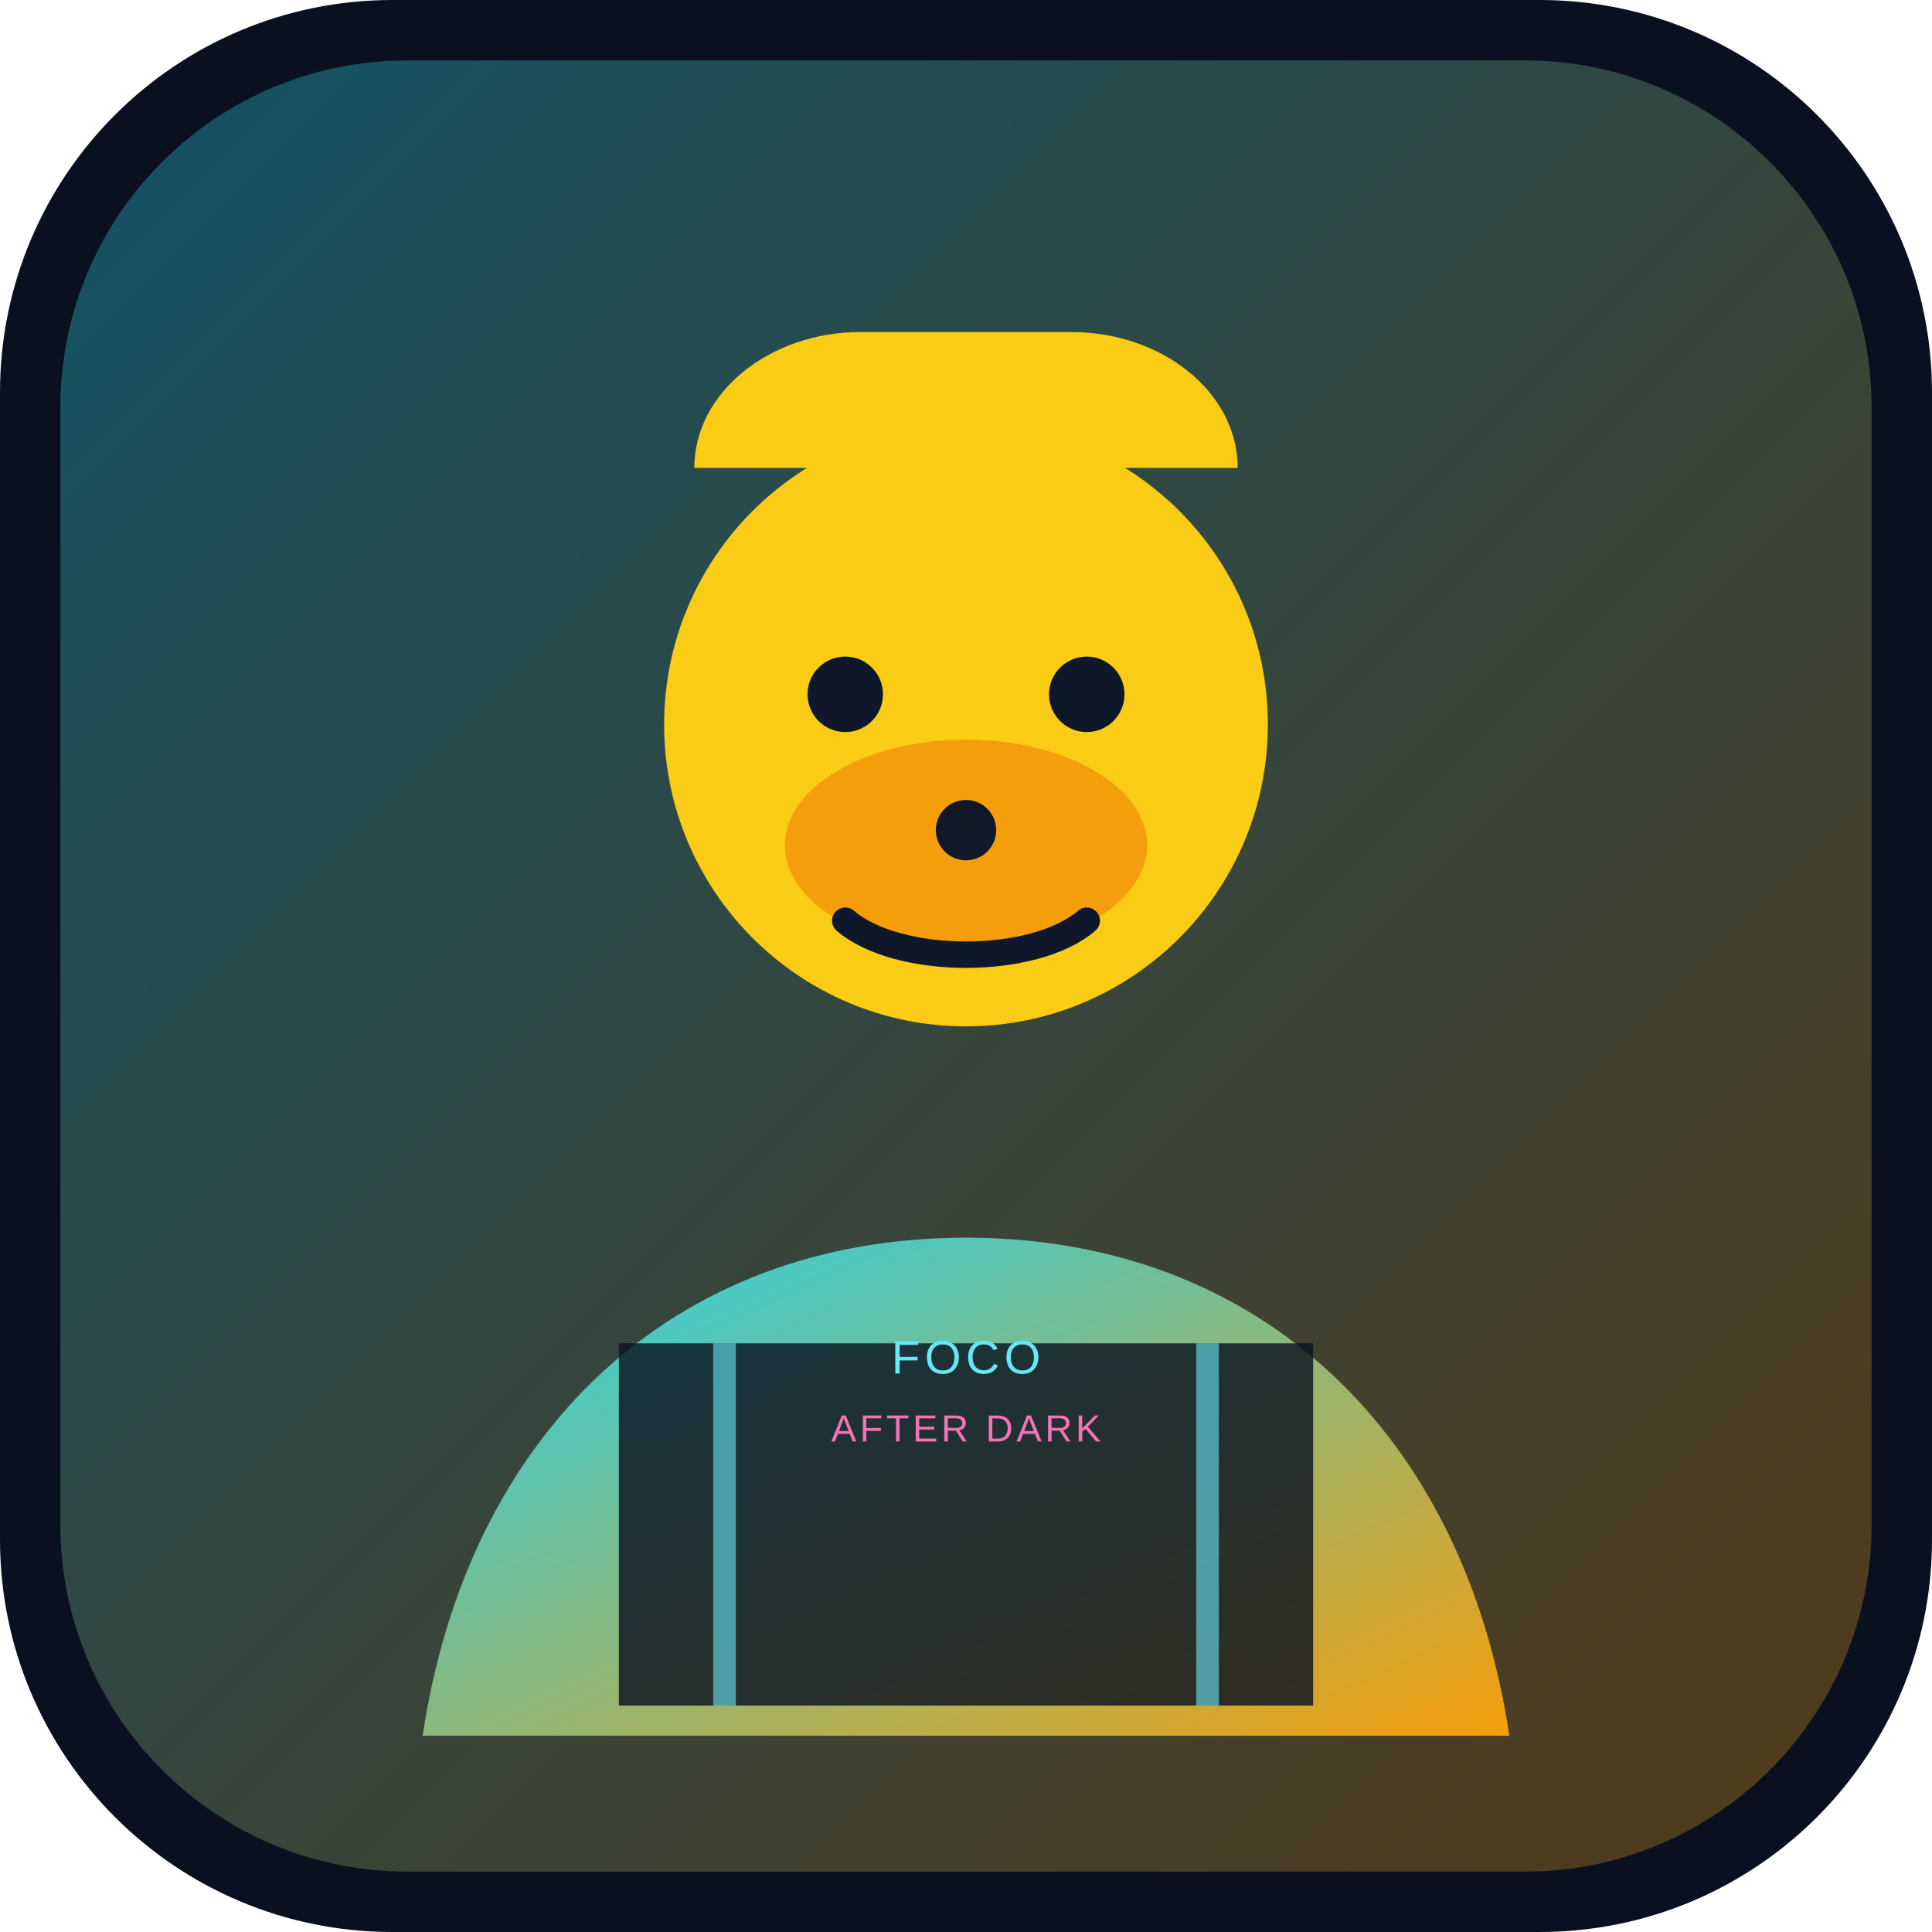
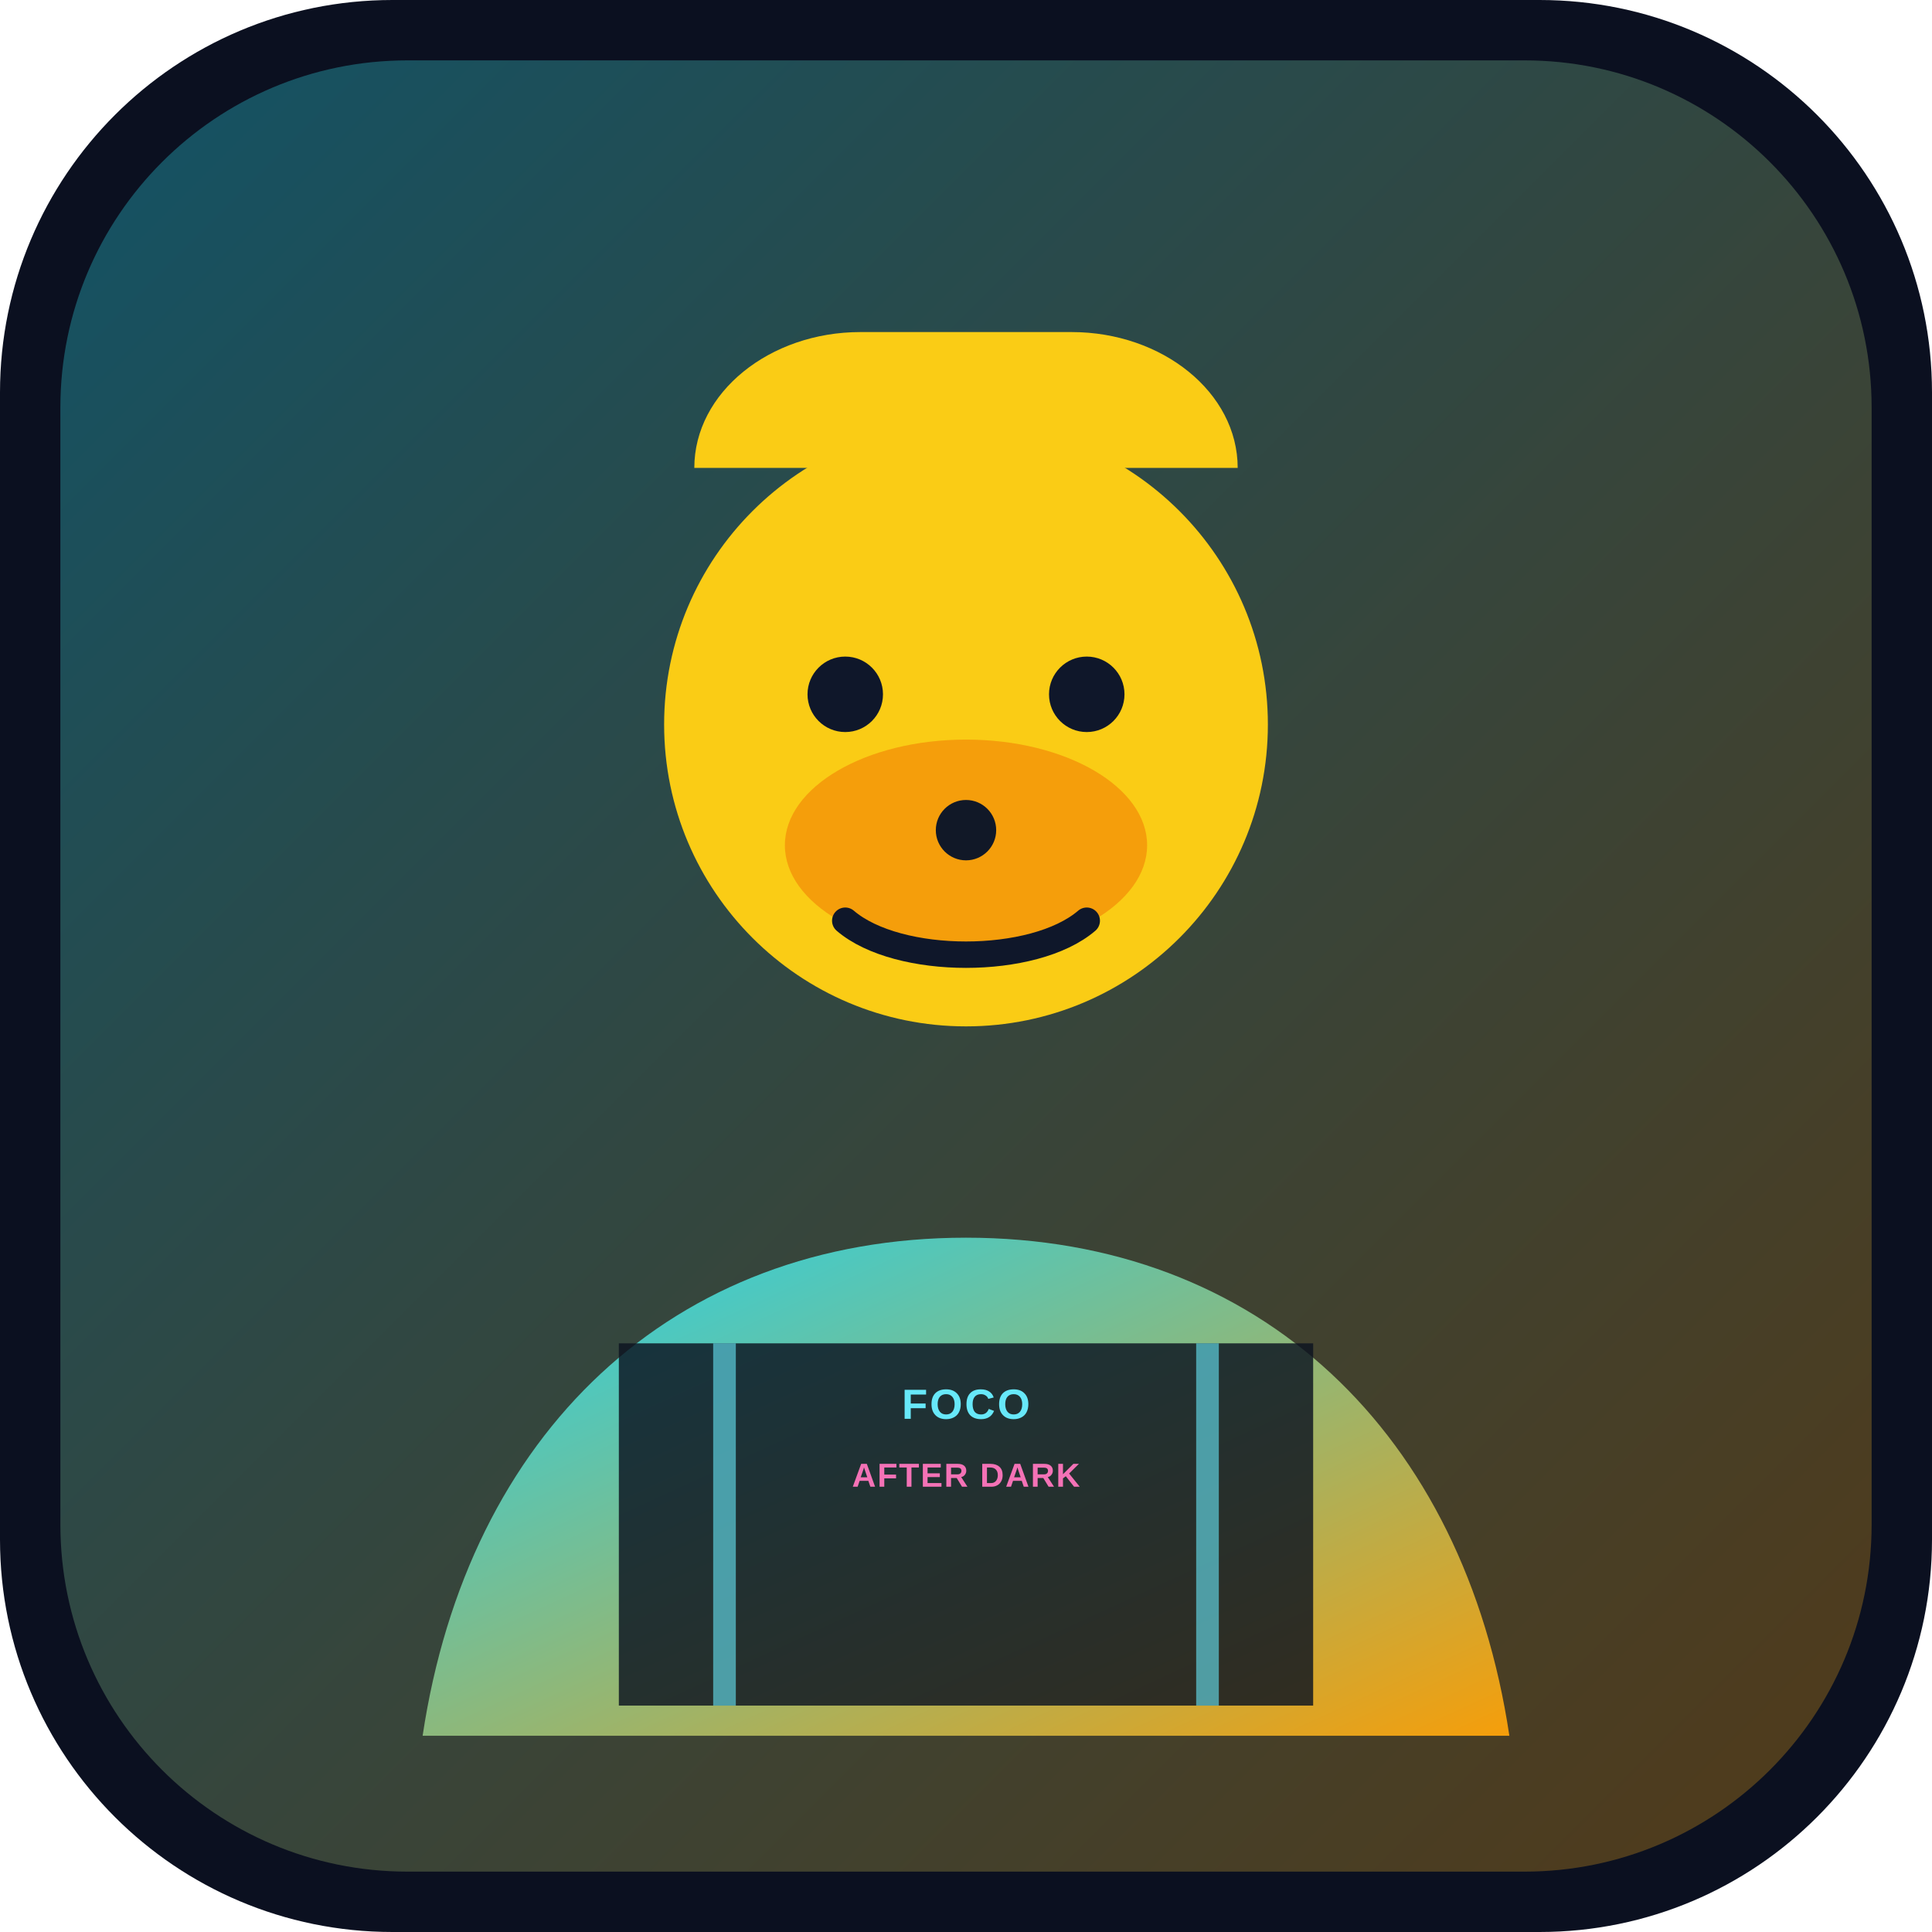
<svg xmlns="http://www.w3.org/2000/svg" viewBox="0 0 256 256" role="img" aria-label="Drunk Duck">
  <defs>
    <linearGradient id="bg" x1="0" y1="0" x2="1" y2="1">
      <stop offset="0%" stop-color="#22d3ee" stop-opacity="0.34" />
      <stop offset="100%" stop-color="#f59e0b" stop-opacity="0.30" />
    </linearGradient>
    <linearGradient id="shirt" x1="0" y1="0" x2="1" y2="1">
      <stop offset="0%" stop-color="#22d3ee" />
      <stop offset="100%" stop-color="#f59e0b" />
    </linearGradient>
  </defs>
  <rect width="256" height="256" rx="52" fill="#0b1020" />
  <rect x="8" y="8" width="240" height="240" rx="46" fill="url(#bg)" />
  <path d="M92 62c0-10 10-18 22-18h28c12 0 22 8 22 18" fill="#facc15" />
  <circle cx="128" cy="96" r="40" fill="#facc15" />
  <ellipse cx="128" cy="112" rx="24" ry="14" fill="#f59e0b" />
  <circle cx="112" cy="92" r="5" fill="#0f172a" />
  <circle cx="144" cy="92" r="5" fill="#0f172a" />
  <circle cx="128" cy="110" r="4" fill="#111827" />
  <path d="M112 122c7 6 25 6 32 0" fill="none" stroke="#0f172a" stroke-width="3.5" stroke-linecap="round" />
  <path d="M56 230c6-40 33-66 72-66s66 26 72 66" fill="url(#shirt)" />
  <path d="M82 178h92v48H82z" fill="#0b1220" opacity="0.82" />
  <path d="M96 178v48M160 178v48" stroke="#67e8f9" stroke-width="3" opacity="0.6" />
-   <text x="128" y="182" text-anchor="middle" font-family="Arial, sans-serif" font-size="6.2" fill="#67e8f9" letter-spacing="0.62">FOCO</text>
-   <text x="128" y="191" text-anchor="middle" font-family="Arial, sans-serif" font-size="5.0" fill="#f472b6" letter-spacing="0.45">AFTER DARK</text>
+   <text x="128" y="188" text-anchor="middle" font-family="Arial, sans-serif" font-size="5.6" font-weight="700" fill="#67e8f9" letter-spacing="0.28">FOCO</text>
+   <text x="128" y="197" text-anchor="middle" font-family="Arial, sans-serif" font-size="4.4" font-weight="700" fill="#f472b6" letter-spacing="0.18">AFTER DARK</text>
</svg>
